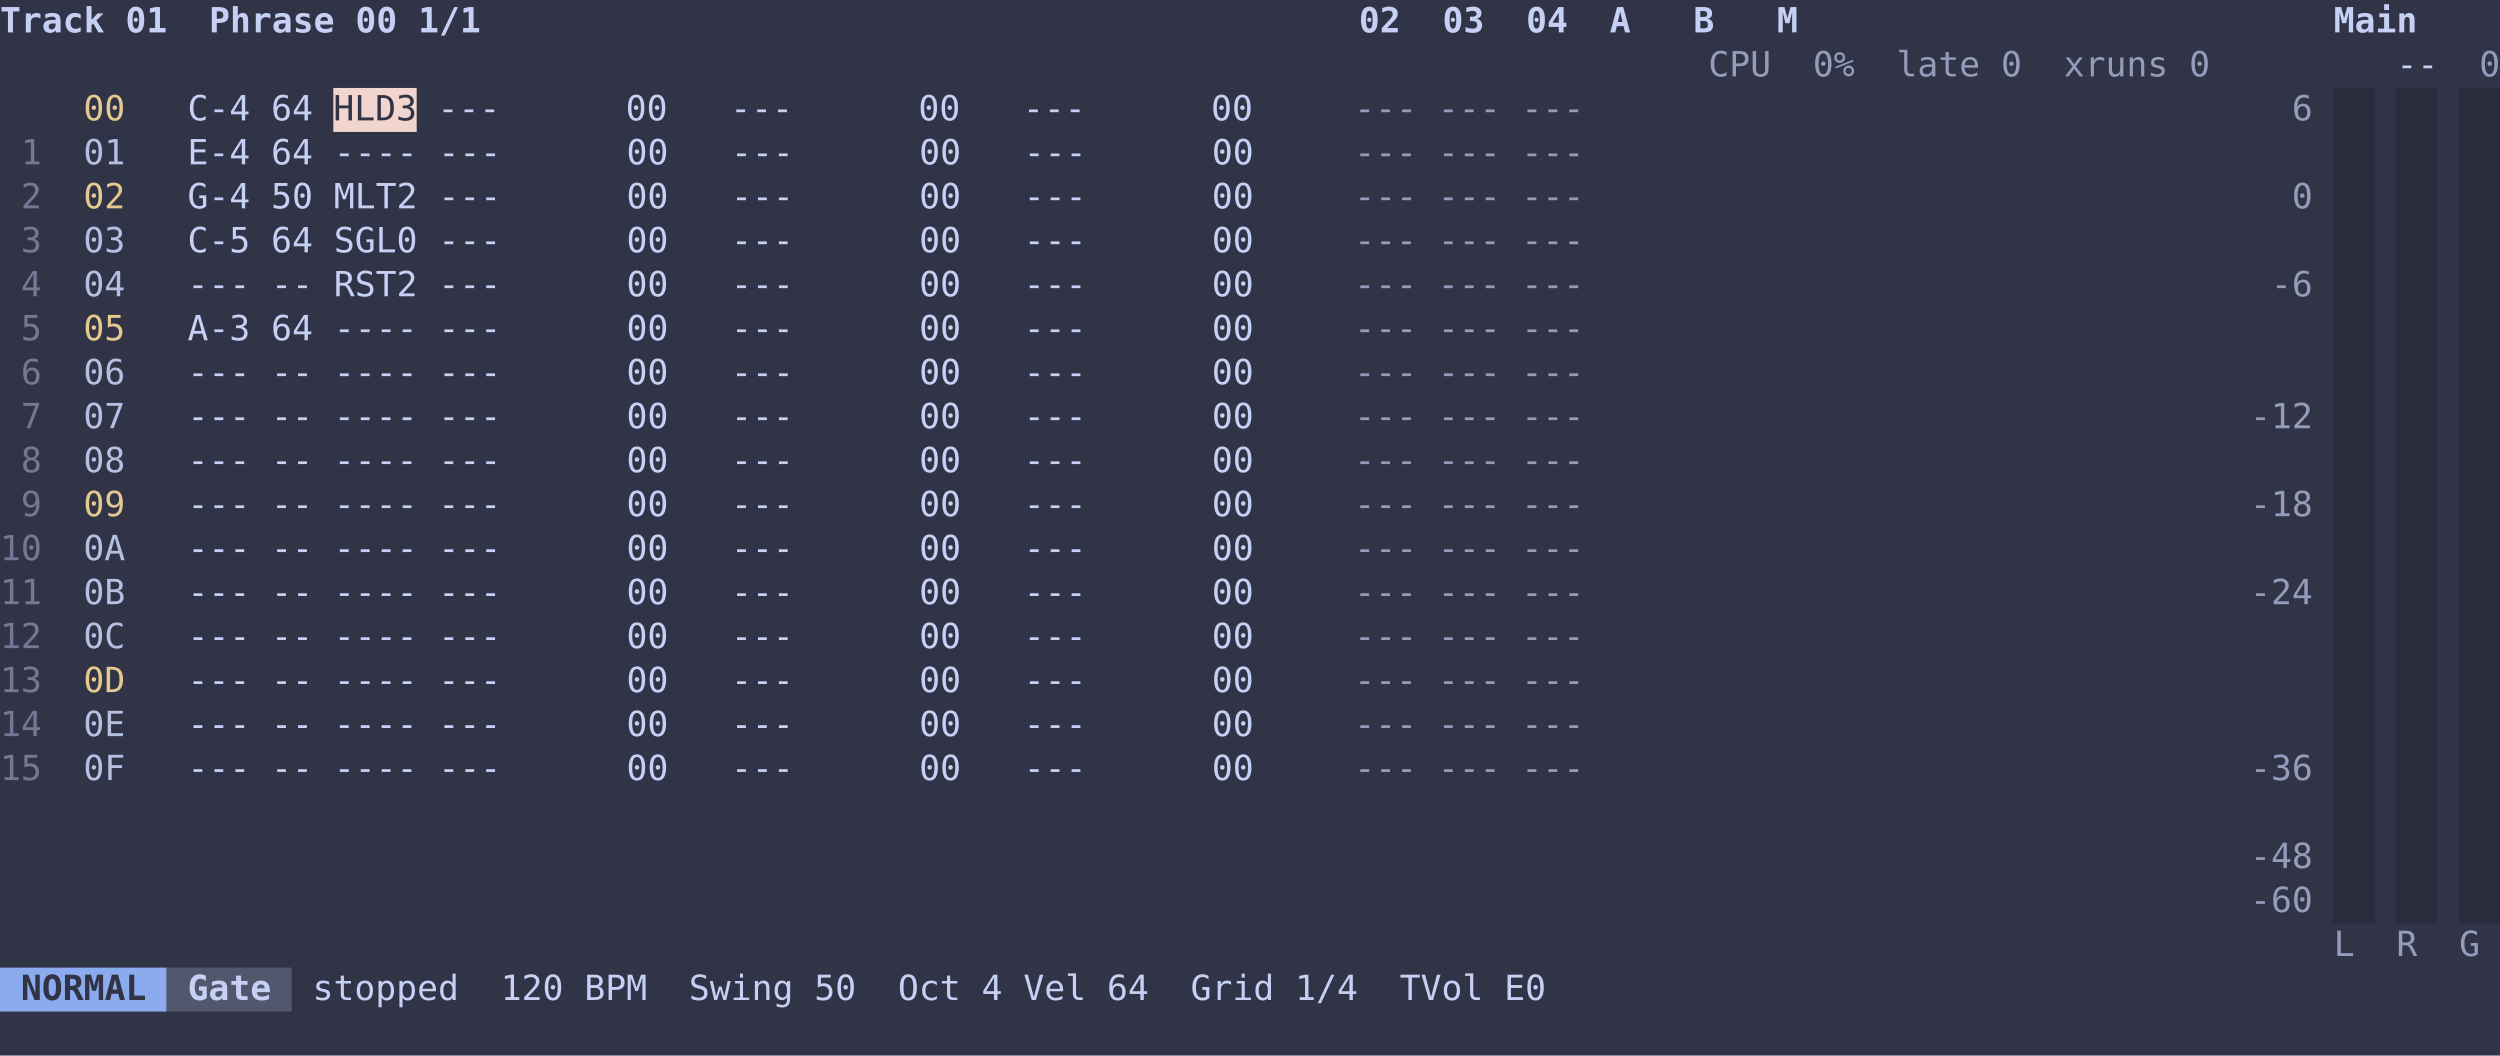
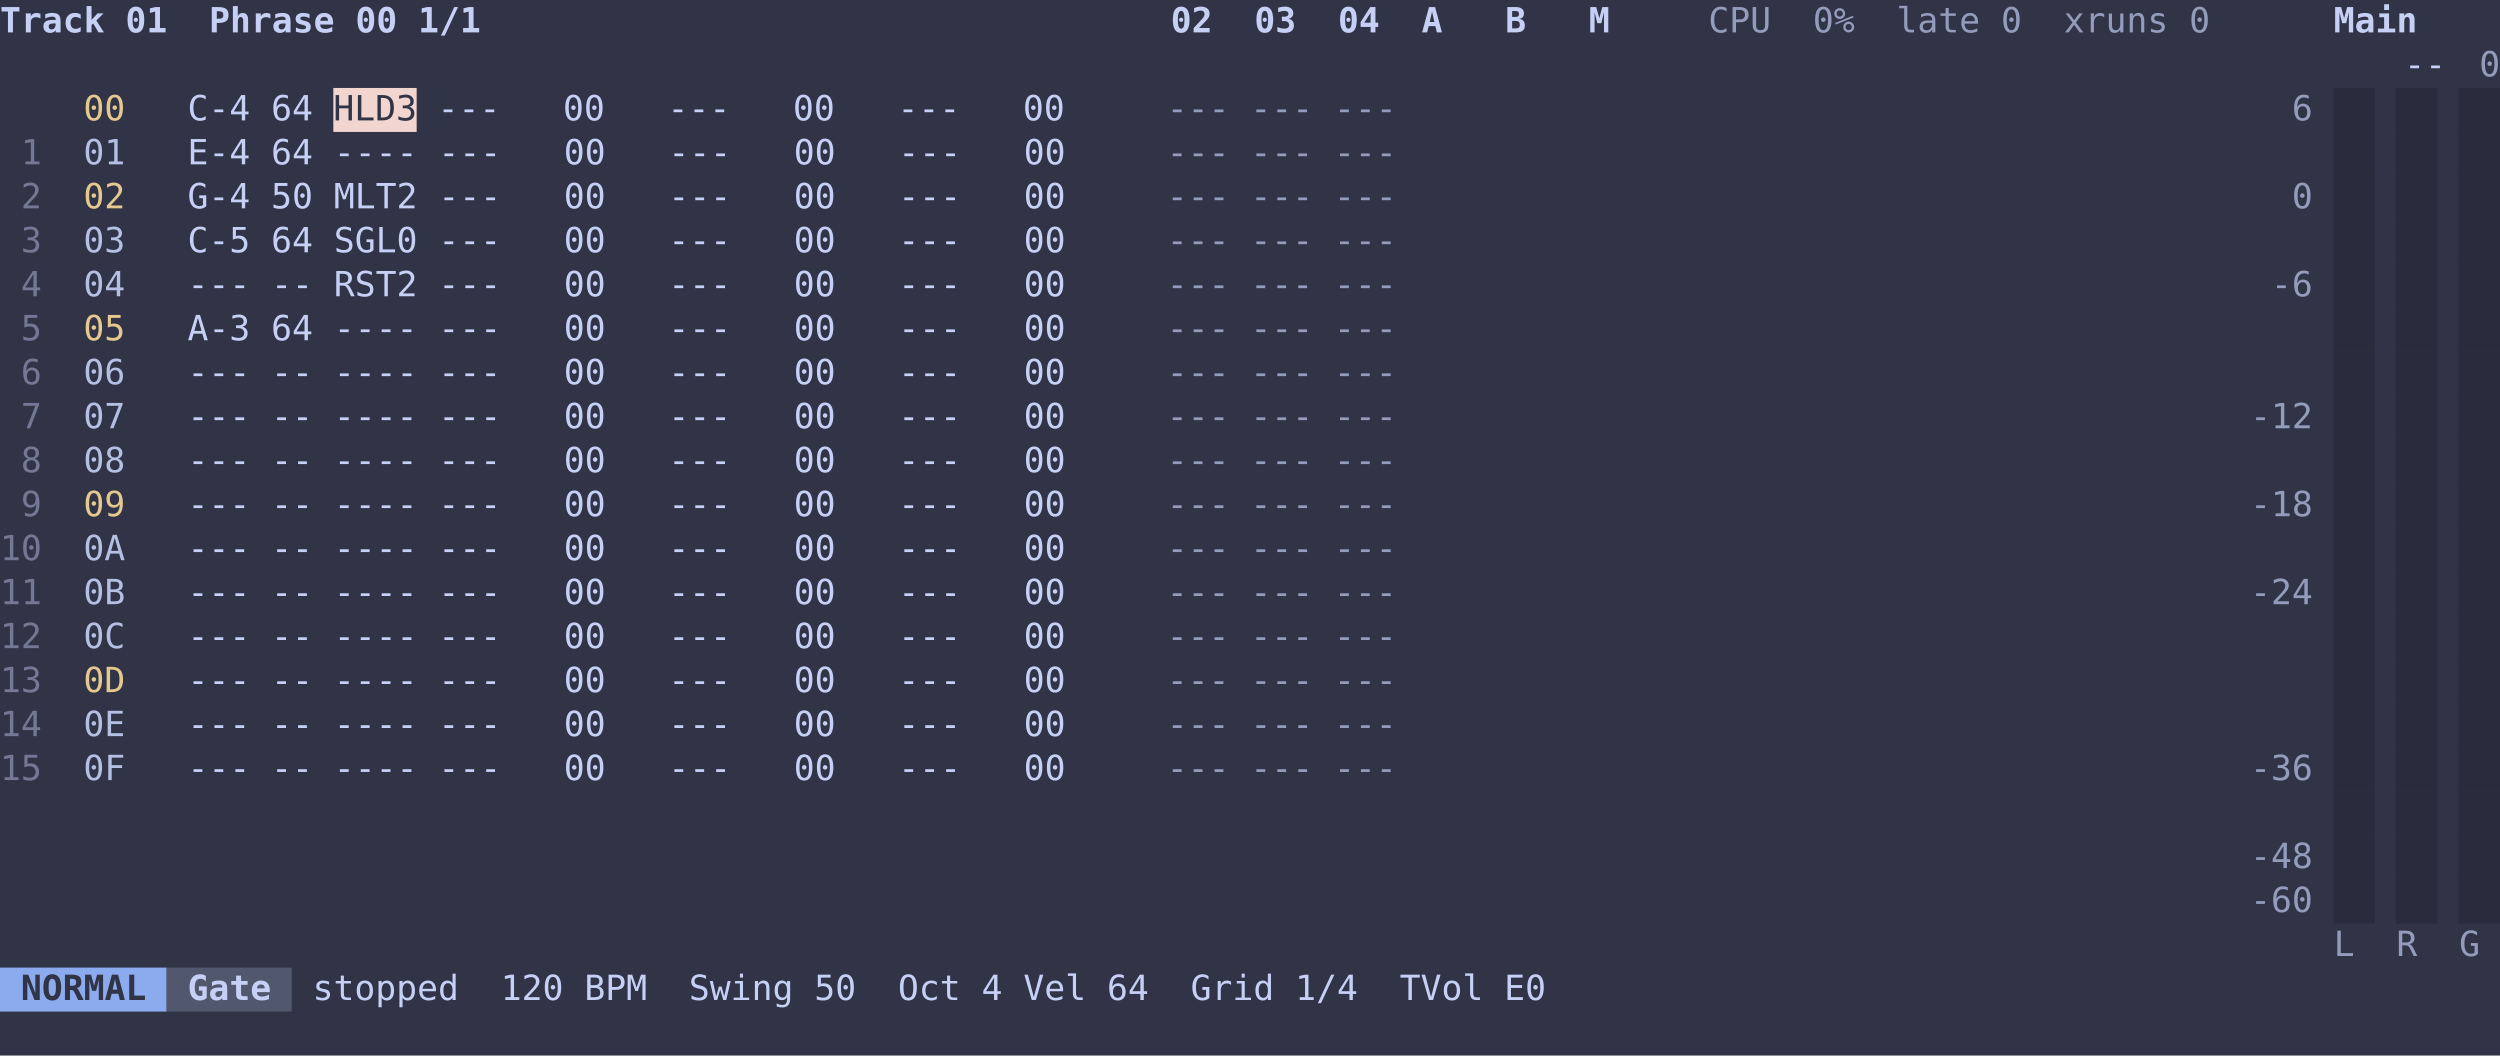
<svg xmlns="http://www.w3.org/2000/svg" viewBox="0 0 1080 456" width="1080" height="456" font-family="'JetBrains Mono', 'SF Mono', Menlo, Consolas, monospace" font-size="15">
  <rect width="100%" height="100%" fill="#303446" />
-   <text x="0" y="14" fill="#c6d0f5" font-weight="bold" textLength="792" lengthAdjust="spacingAndGlyphs" xml:space="preserve">Track 01  Phrase 00 1/1                                          02  03  04  A   B   M  </text>
+   <text x="0" y="14" fill="#c6d0f5" font-weight="bold" textLength="711" lengthAdjust="spacingAndGlyphs" xml:space="preserve">Track 01  Phrase 00 1/1                                 02  03  04  A   B   M  </text>
+   <text x="738" y="14" fill="#949cbb" textLength="225" lengthAdjust="spacingAndGlyphs" xml:space="preserve">CPU  0%  late 0  xruns 0 </text>
  <text x="963" y="14" fill="#c6d0f5" font-weight="bold" textLength="81" lengthAdjust="spacingAndGlyphs" xml:space="preserve">     Main</text>
-   <text x="738" y="33" fill="#949cbb" textLength="225" lengthAdjust="spacingAndGlyphs" xml:space="preserve">CPU  0%  late 0  xruns 0 </text>
-   <text x="963" y="33" fill="#c6d0f5" textLength="99" lengthAdjust="spacingAndGlyphs" xml:space="preserve">        -- </text>
+   <text x="0" y="33" fill="#c6d0f5" textLength="1062" lengthAdjust="spacingAndGlyphs" xml:space="preserve">                                                                                                                   -- </text>
  <text x="1062" y="33" fill="#949cbb" textLength="18" lengthAdjust="spacingAndGlyphs" xml:space="preserve"> 0</text>
  <text x="27" y="52" fill="#e5c890" textLength="27" lengthAdjust="spacingAndGlyphs" xml:space="preserve"> 00</text>
  <text x="81" y="52" fill="#c6d0f5" textLength="63" lengthAdjust="spacingAndGlyphs" xml:space="preserve">C-4 64 </text>
  <rect x="144" y="38" width="36" height="19" fill="#f2d5cf" />
  <text x="144" y="52" fill="#303446" textLength="36" lengthAdjust="spacingAndGlyphs" xml:space="preserve">HLD3</text>
-   <text x="180" y="52" fill="#c6d0f5" textLength="378" lengthAdjust="spacingAndGlyphs" xml:space="preserve"> ---      00   ---      00   ---      00  </text>
-   <text x="576" y="52" fill="#949cbb" textLength="108" lengthAdjust="spacingAndGlyphs" xml:space="preserve"> --- --- ---</text>
+   <text x="180" y="52" fill="#c6d0f5" textLength="297" lengthAdjust="spacingAndGlyphs" xml:space="preserve"> ---   00   ---   00   ---   00  </text>
+   <text x="495" y="52" fill="#949cbb" textLength="108" lengthAdjust="spacingAndGlyphs" xml:space="preserve"> --- --- ---</text>
  <text x="963" y="52" fill="#949cbb" textLength="45" lengthAdjust="spacingAndGlyphs" xml:space="preserve">   6 </text>
  <rect x="1008" y="38" width="18" height="19" fill="#292c3c" />
  <rect x="1035" y="38" width="18" height="19" fill="#292c3c" />
  <rect x="1062" y="38" width="18" height="19" fill="#292c3c" />
  <text x="0" y="71" fill="#737994" textLength="27" lengthAdjust="spacingAndGlyphs" xml:space="preserve"> 1 </text>
  <text x="27" y="71" fill="#b5bfe2" textLength="27" lengthAdjust="spacingAndGlyphs" xml:space="preserve"> 01</text>
-   <text x="81" y="71" fill="#c6d0f5" textLength="477" lengthAdjust="spacingAndGlyphs" xml:space="preserve">E-4 64 ---- ---      00   ---      00   ---      00  </text>
-   <text x="576" y="71" fill="#949cbb" textLength="108" lengthAdjust="spacingAndGlyphs" xml:space="preserve"> --- --- ---</text>
+   <text x="81" y="71" fill="#c6d0f5" textLength="396" lengthAdjust="spacingAndGlyphs" xml:space="preserve">E-4 64 ---- ---   00   ---   00   ---   00  </text>
+   <text x="495" y="71" fill="#949cbb" textLength="108" lengthAdjust="spacingAndGlyphs" xml:space="preserve"> --- --- ---</text>
  <rect x="1008" y="57" width="18" height="19" fill="#292c3c" />
  <rect x="1035" y="57" width="18" height="19" fill="#292c3c" />
  <rect x="1062" y="57" width="18" height="19" fill="#292c3c" />
  <text x="0" y="90" fill="#737994" textLength="27" lengthAdjust="spacingAndGlyphs" xml:space="preserve"> 2 </text>
  <text x="27" y="90" fill="#e5c890" textLength="27" lengthAdjust="spacingAndGlyphs" xml:space="preserve"> 02</text>
-   <text x="81" y="90" fill="#c6d0f5" textLength="477" lengthAdjust="spacingAndGlyphs" xml:space="preserve">G-4 50 MLT2 ---      00   ---      00   ---      00  </text>
-   <text x="576" y="90" fill="#949cbb" textLength="108" lengthAdjust="spacingAndGlyphs" xml:space="preserve"> --- --- ---</text>
+   <text x="81" y="90" fill="#c6d0f5" textLength="396" lengthAdjust="spacingAndGlyphs" xml:space="preserve">G-4 50 MLT2 ---   00   ---   00   ---   00  </text>
+   <text x="495" y="90" fill="#949cbb" textLength="108" lengthAdjust="spacingAndGlyphs" xml:space="preserve"> --- --- ---</text>
  <text x="963" y="90" fill="#949cbb" textLength="45" lengthAdjust="spacingAndGlyphs" xml:space="preserve">   0 </text>
  <rect x="1008" y="76" width="18" height="19" fill="#292c3c" />
  <rect x="1035" y="76" width="18" height="19" fill="#292c3c" />
  <rect x="1062" y="76" width="18" height="19" fill="#292c3c" />
  <text x="0" y="109" fill="#737994" textLength="27" lengthAdjust="spacingAndGlyphs" xml:space="preserve"> 3 </text>
  <text x="27" y="109" fill="#b5bfe2" textLength="27" lengthAdjust="spacingAndGlyphs" xml:space="preserve"> 03</text>
-   <text x="81" y="109" fill="#c6d0f5" textLength="477" lengthAdjust="spacingAndGlyphs" xml:space="preserve">C-5 64 SGL0 ---      00   ---      00   ---      00  </text>
-   <text x="576" y="109" fill="#949cbb" textLength="108" lengthAdjust="spacingAndGlyphs" xml:space="preserve"> --- --- ---</text>
+   <text x="81" y="109" fill="#c6d0f5" textLength="396" lengthAdjust="spacingAndGlyphs" xml:space="preserve">C-5 64 SGL0 ---   00   ---   00   ---   00  </text>
+   <text x="495" y="109" fill="#949cbb" textLength="108" lengthAdjust="spacingAndGlyphs" xml:space="preserve"> --- --- ---</text>
  <rect x="1008" y="95" width="18" height="19" fill="#292c3c" />
  <rect x="1035" y="95" width="18" height="19" fill="#292c3c" />
  <rect x="1062" y="95" width="18" height="19" fill="#292c3c" />
  <text x="0" y="128" fill="#737994" textLength="27" lengthAdjust="spacingAndGlyphs" xml:space="preserve"> 4 </text>
  <text x="27" y="128" fill="#b5bfe2" textLength="27" lengthAdjust="spacingAndGlyphs" xml:space="preserve"> 04</text>
-   <text x="81" y="128" fill="#c6d0f5" textLength="477" lengthAdjust="spacingAndGlyphs" xml:space="preserve">--- -- RST2 ---      00   ---      00   ---      00  </text>
-   <text x="576" y="128" fill="#949cbb" textLength="108" lengthAdjust="spacingAndGlyphs" xml:space="preserve"> --- --- ---</text>
+   <text x="81" y="128" fill="#c6d0f5" textLength="396" lengthAdjust="spacingAndGlyphs" xml:space="preserve">--- -- RST2 ---   00   ---   00   ---   00  </text>
+   <text x="495" y="128" fill="#949cbb" textLength="108" lengthAdjust="spacingAndGlyphs" xml:space="preserve"> --- --- ---</text>
  <text x="963" y="128" fill="#949cbb" textLength="45" lengthAdjust="spacingAndGlyphs" xml:space="preserve">  -6 </text>
  <rect x="1008" y="114" width="18" height="19" fill="#292c3c" />
  <rect x="1035" y="114" width="18" height="19" fill="#292c3c" />
  <rect x="1062" y="114" width="18" height="19" fill="#292c3c" />
  <text x="0" y="147" fill="#737994" textLength="27" lengthAdjust="spacingAndGlyphs" xml:space="preserve"> 5 </text>
  <text x="27" y="147" fill="#e5c890" textLength="27" lengthAdjust="spacingAndGlyphs" xml:space="preserve"> 05</text>
-   <text x="81" y="147" fill="#c6d0f5" textLength="477" lengthAdjust="spacingAndGlyphs" xml:space="preserve">A-3 64 ---- ---      00   ---      00   ---      00  </text>
-   <text x="576" y="147" fill="#949cbb" textLength="108" lengthAdjust="spacingAndGlyphs" xml:space="preserve"> --- --- ---</text>
+   <text x="81" y="147" fill="#c6d0f5" textLength="396" lengthAdjust="spacingAndGlyphs" xml:space="preserve">A-3 64 ---- ---   00   ---   00   ---   00  </text>
+   <text x="495" y="147" fill="#949cbb" textLength="108" lengthAdjust="spacingAndGlyphs" xml:space="preserve"> --- --- ---</text>
  <rect x="1008" y="133" width="18" height="19" fill="#292c3c" />
  <rect x="1035" y="133" width="18" height="19" fill="#292c3c" />
  <rect x="1062" y="133" width="18" height="19" fill="#292c3c" />
  <text x="0" y="166" fill="#737994" textLength="27" lengthAdjust="spacingAndGlyphs" xml:space="preserve"> 6 </text>
  <text x="27" y="166" fill="#b5bfe2" textLength="27" lengthAdjust="spacingAndGlyphs" xml:space="preserve"> 06</text>
-   <text x="81" y="166" fill="#c6d0f5" textLength="477" lengthAdjust="spacingAndGlyphs" xml:space="preserve">--- -- ---- ---      00   ---      00   ---      00  </text>
-   <text x="576" y="166" fill="#949cbb" textLength="108" lengthAdjust="spacingAndGlyphs" xml:space="preserve"> --- --- ---</text>
+   <text x="81" y="166" fill="#c6d0f5" textLength="396" lengthAdjust="spacingAndGlyphs" xml:space="preserve">--- -- ---- ---   00   ---   00   ---   00  </text>
+   <text x="495" y="166" fill="#949cbb" textLength="108" lengthAdjust="spacingAndGlyphs" xml:space="preserve"> --- --- ---</text>
  <rect x="1008" y="152" width="18" height="19" fill="#292c3c" />
  <rect x="1035" y="152" width="18" height="19" fill="#292c3c" />
  <rect x="1062" y="152" width="18" height="19" fill="#292c3c" />
  <text x="0" y="185" fill="#737994" textLength="27" lengthAdjust="spacingAndGlyphs" xml:space="preserve"> 7 </text>
  <text x="27" y="185" fill="#b5bfe2" textLength="27" lengthAdjust="spacingAndGlyphs" xml:space="preserve"> 07</text>
-   <text x="81" y="185" fill="#c6d0f5" textLength="477" lengthAdjust="spacingAndGlyphs" xml:space="preserve">--- -- ---- ---      00   ---      00   ---      00  </text>
-   <text x="576" y="185" fill="#949cbb" textLength="108" lengthAdjust="spacingAndGlyphs" xml:space="preserve"> --- --- ---</text>
+   <text x="81" y="185" fill="#c6d0f5" textLength="396" lengthAdjust="spacingAndGlyphs" xml:space="preserve">--- -- ---- ---   00   ---   00   ---   00  </text>
+   <text x="495" y="185" fill="#949cbb" textLength="108" lengthAdjust="spacingAndGlyphs" xml:space="preserve"> --- --- ---</text>
  <text x="963" y="185" fill="#949cbb" textLength="45" lengthAdjust="spacingAndGlyphs" xml:space="preserve"> -12 </text>
  <rect x="1008" y="171" width="18" height="19" fill="#292c3c" />
  <rect x="1035" y="171" width="18" height="19" fill="#292c3c" />
  <rect x="1062" y="171" width="18" height="19" fill="#292c3c" />
  <text x="0" y="204" fill="#737994" textLength="27" lengthAdjust="spacingAndGlyphs" xml:space="preserve"> 8 </text>
  <text x="27" y="204" fill="#b5bfe2" textLength="27" lengthAdjust="spacingAndGlyphs" xml:space="preserve"> 08</text>
-   <text x="81" y="204" fill="#c6d0f5" textLength="477" lengthAdjust="spacingAndGlyphs" xml:space="preserve">--- -- ---- ---      00   ---      00   ---      00  </text>
-   <text x="576" y="204" fill="#949cbb" textLength="108" lengthAdjust="spacingAndGlyphs" xml:space="preserve"> --- --- ---</text>
+   <text x="81" y="204" fill="#c6d0f5" textLength="396" lengthAdjust="spacingAndGlyphs" xml:space="preserve">--- -- ---- ---   00   ---   00   ---   00  </text>
+   <text x="495" y="204" fill="#949cbb" textLength="108" lengthAdjust="spacingAndGlyphs" xml:space="preserve"> --- --- ---</text>
  <rect x="1008" y="190" width="18" height="19" fill="#292c3c" />
  <rect x="1035" y="190" width="18" height="19" fill="#292c3c" />
  <rect x="1062" y="190" width="18" height="19" fill="#292c3c" />
  <text x="0" y="223" fill="#737994" textLength="27" lengthAdjust="spacingAndGlyphs" xml:space="preserve"> 9 </text>
  <text x="27" y="223" fill="#e5c890" textLength="27" lengthAdjust="spacingAndGlyphs" xml:space="preserve"> 09</text>
-   <text x="81" y="223" fill="#c6d0f5" textLength="477" lengthAdjust="spacingAndGlyphs" xml:space="preserve">--- -- ---- ---      00   ---      00   ---      00  </text>
-   <text x="576" y="223" fill="#949cbb" textLength="108" lengthAdjust="spacingAndGlyphs" xml:space="preserve"> --- --- ---</text>
+   <text x="81" y="223" fill="#c6d0f5" textLength="396" lengthAdjust="spacingAndGlyphs" xml:space="preserve">--- -- ---- ---   00   ---   00   ---   00  </text>
+   <text x="495" y="223" fill="#949cbb" textLength="108" lengthAdjust="spacingAndGlyphs" xml:space="preserve"> --- --- ---</text>
  <text x="963" y="223" fill="#949cbb" textLength="45" lengthAdjust="spacingAndGlyphs" xml:space="preserve"> -18 </text>
  <rect x="1008" y="209" width="18" height="19" fill="#292c3c" />
  <rect x="1035" y="209" width="18" height="19" fill="#292c3c" />
  <rect x="1062" y="209" width="18" height="19" fill="#292c3c" />
  <text x="0" y="242" fill="#737994" textLength="27" lengthAdjust="spacingAndGlyphs" xml:space="preserve">10 </text>
  <text x="27" y="242" fill="#b5bfe2" textLength="27" lengthAdjust="spacingAndGlyphs" xml:space="preserve"> 0A</text>
-   <text x="81" y="242" fill="#c6d0f5" textLength="477" lengthAdjust="spacingAndGlyphs" xml:space="preserve">--- -- ---- ---      00   ---      00   ---      00  </text>
-   <text x="576" y="242" fill="#949cbb" textLength="108" lengthAdjust="spacingAndGlyphs" xml:space="preserve"> --- --- ---</text>
+   <text x="81" y="242" fill="#c6d0f5" textLength="396" lengthAdjust="spacingAndGlyphs" xml:space="preserve">--- -- ---- ---   00   ---   00   ---   00  </text>
+   <text x="495" y="242" fill="#949cbb" textLength="108" lengthAdjust="spacingAndGlyphs" xml:space="preserve"> --- --- ---</text>
  <rect x="1008" y="228" width="18" height="19" fill="#292c3c" />
  <rect x="1035" y="228" width="18" height="19" fill="#292c3c" />
  <rect x="1062" y="228" width="18" height="19" fill="#292c3c" />
  <text x="0" y="261" fill="#737994" textLength="27" lengthAdjust="spacingAndGlyphs" xml:space="preserve">11 </text>
  <text x="27" y="261" fill="#b5bfe2" textLength="27" lengthAdjust="spacingAndGlyphs" xml:space="preserve"> 0B</text>
-   <text x="81" y="261" fill="#c6d0f5" textLength="477" lengthAdjust="spacingAndGlyphs" xml:space="preserve">--- -- ---- ---      00   ---      00   ---      00  </text>
-   <text x="576" y="261" fill="#949cbb" textLength="108" lengthAdjust="spacingAndGlyphs" xml:space="preserve"> --- --- ---</text>
+   <text x="81" y="261" fill="#c6d0f5" textLength="396" lengthAdjust="spacingAndGlyphs" xml:space="preserve">--- -- ---- ---   00   ---   00   ---   00  </text>
+   <text x="495" y="261" fill="#949cbb" textLength="108" lengthAdjust="spacingAndGlyphs" xml:space="preserve"> --- --- ---</text>
  <text x="963" y="261" fill="#949cbb" textLength="45" lengthAdjust="spacingAndGlyphs" xml:space="preserve"> -24 </text>
  <rect x="1008" y="247" width="18" height="19" fill="#292c3c" />
  <rect x="1035" y="247" width="18" height="19" fill="#292c3c" />
  <rect x="1062" y="247" width="18" height="19" fill="#292c3c" />
  <text x="0" y="280" fill="#737994" textLength="27" lengthAdjust="spacingAndGlyphs" xml:space="preserve">12 </text>
  <text x="27" y="280" fill="#b5bfe2" textLength="27" lengthAdjust="spacingAndGlyphs" xml:space="preserve"> 0C</text>
-   <text x="81" y="280" fill="#c6d0f5" textLength="477" lengthAdjust="spacingAndGlyphs" xml:space="preserve">--- -- ---- ---      00   ---      00   ---      00  </text>
-   <text x="576" y="280" fill="#949cbb" textLength="108" lengthAdjust="spacingAndGlyphs" xml:space="preserve"> --- --- ---</text>
+   <text x="81" y="280" fill="#c6d0f5" textLength="396" lengthAdjust="spacingAndGlyphs" xml:space="preserve">--- -- ---- ---   00   ---   00   ---   00  </text>
+   <text x="495" y="280" fill="#949cbb" textLength="108" lengthAdjust="spacingAndGlyphs" xml:space="preserve"> --- --- ---</text>
  <rect x="1008" y="266" width="18" height="19" fill="#292c3c" />
  <rect x="1035" y="266" width="18" height="19" fill="#292c3c" />
  <rect x="1062" y="266" width="18" height="19" fill="#292c3c" />
  <text x="0" y="299" fill="#737994" textLength="27" lengthAdjust="spacingAndGlyphs" xml:space="preserve">13 </text>
  <text x="27" y="299" fill="#e5c890" textLength="27" lengthAdjust="spacingAndGlyphs" xml:space="preserve"> 0D</text>
-   <text x="81" y="299" fill="#c6d0f5" textLength="477" lengthAdjust="spacingAndGlyphs" xml:space="preserve">--- -- ---- ---      00   ---      00   ---      00  </text>
-   <text x="576" y="299" fill="#949cbb" textLength="108" lengthAdjust="spacingAndGlyphs" xml:space="preserve"> --- --- ---</text>
+   <text x="81" y="299" fill="#c6d0f5" textLength="396" lengthAdjust="spacingAndGlyphs" xml:space="preserve">--- -- ---- ---   00   ---   00   ---   00  </text>
+   <text x="495" y="299" fill="#949cbb" textLength="108" lengthAdjust="spacingAndGlyphs" xml:space="preserve"> --- --- ---</text>
  <rect x="1008" y="285" width="18" height="19" fill="#292c3c" />
  <rect x="1035" y="285" width="18" height="19" fill="#292c3c" />
  <rect x="1062" y="285" width="18" height="19" fill="#292c3c" />
  <text x="0" y="318" fill="#737994" textLength="27" lengthAdjust="spacingAndGlyphs" xml:space="preserve">14 </text>
  <text x="27" y="318" fill="#b5bfe2" textLength="27" lengthAdjust="spacingAndGlyphs" xml:space="preserve"> 0E</text>
-   <text x="81" y="318" fill="#c6d0f5" textLength="477" lengthAdjust="spacingAndGlyphs" xml:space="preserve">--- -- ---- ---      00   ---      00   ---      00  </text>
-   <text x="576" y="318" fill="#949cbb" textLength="108" lengthAdjust="spacingAndGlyphs" xml:space="preserve"> --- --- ---</text>
+   <text x="81" y="318" fill="#c6d0f5" textLength="396" lengthAdjust="spacingAndGlyphs" xml:space="preserve">--- -- ---- ---   00   ---   00   ---   00  </text>
+   <text x="495" y="318" fill="#949cbb" textLength="108" lengthAdjust="spacingAndGlyphs" xml:space="preserve"> --- --- ---</text>
  <rect x="1008" y="304" width="18" height="19" fill="#292c3c" />
  <rect x="1035" y="304" width="18" height="19" fill="#292c3c" />
  <rect x="1062" y="304" width="18" height="19" fill="#292c3c" />
  <text x="0" y="337" fill="#737994" textLength="27" lengthAdjust="spacingAndGlyphs" xml:space="preserve">15 </text>
  <text x="27" y="337" fill="#b5bfe2" textLength="27" lengthAdjust="spacingAndGlyphs" xml:space="preserve"> 0F</text>
-   <text x="81" y="337" fill="#c6d0f5" textLength="477" lengthAdjust="spacingAndGlyphs" xml:space="preserve">--- -- ---- ---      00   ---      00   ---      00  </text>
-   <text x="576" y="337" fill="#949cbb" textLength="108" lengthAdjust="spacingAndGlyphs" xml:space="preserve"> --- --- ---</text>
+   <text x="81" y="337" fill="#c6d0f5" textLength="396" lengthAdjust="spacingAndGlyphs" xml:space="preserve">--- -- ---- ---   00   ---   00   ---   00  </text>
+   <text x="495" y="337" fill="#949cbb" textLength="108" lengthAdjust="spacingAndGlyphs" xml:space="preserve"> --- --- ---</text>
  <text x="963" y="337" fill="#949cbb" textLength="45" lengthAdjust="spacingAndGlyphs" xml:space="preserve"> -36 </text>
  <rect x="1008" y="323" width="18" height="19" fill="#292c3c" />
  <rect x="1035" y="323" width="18" height="19" fill="#292c3c" />
  <rect x="1062" y="323" width="18" height="19" fill="#292c3c" />
  <rect x="1008" y="342" width="18" height="19" fill="#292c3c" />
  <rect x="1035" y="342" width="18" height="19" fill="#292c3c" />
  <rect x="1062" y="342" width="18" height="19" fill="#292c3c" />
  <text x="963" y="375" fill="#949cbb" textLength="45" lengthAdjust="spacingAndGlyphs" xml:space="preserve"> -48 </text>
  <rect x="1008" y="361" width="18" height="19" fill="#292c3c" />
  <rect x="1035" y="361" width="18" height="19" fill="#292c3c" />
  <rect x="1062" y="361" width="18" height="19" fill="#292c3c" />
  <text x="963" y="394" fill="#949cbb" textLength="45" lengthAdjust="spacingAndGlyphs" xml:space="preserve"> -60 </text>
  <rect x="1008" y="380" width="18" height="19" fill="#292c3c" />
  <rect x="1035" y="380" width="18" height="19" fill="#292c3c" />
  <rect x="1062" y="380" width="18" height="19" fill="#292c3c" />
  <text x="963" y="413" fill="#949cbb" textLength="108" lengthAdjust="spacingAndGlyphs" xml:space="preserve">     L  R  G</text>
  <rect x="0" y="418" width="72" height="19" fill="#8caaee" />
  <text x="0" y="432" fill="#303446" font-weight="bold" textLength="72" lengthAdjust="spacingAndGlyphs" xml:space="preserve"> NORMAL </text>
  <rect x="72" y="418" width="54" height="19" fill="#51576d" />
  <text x="72" y="432" fill="#c6d0f5" font-weight="bold" textLength="54" lengthAdjust="spacingAndGlyphs" xml:space="preserve"> Gate </text>
  <text x="126" y="432" fill="#c6d0f5" textLength="954" lengthAdjust="spacingAndGlyphs" xml:space="preserve"> stopped  120 BPM  Swing 50  Oct 4 Vel 64  Grid 1/4  TVol E0                                              </text>
</svg>
